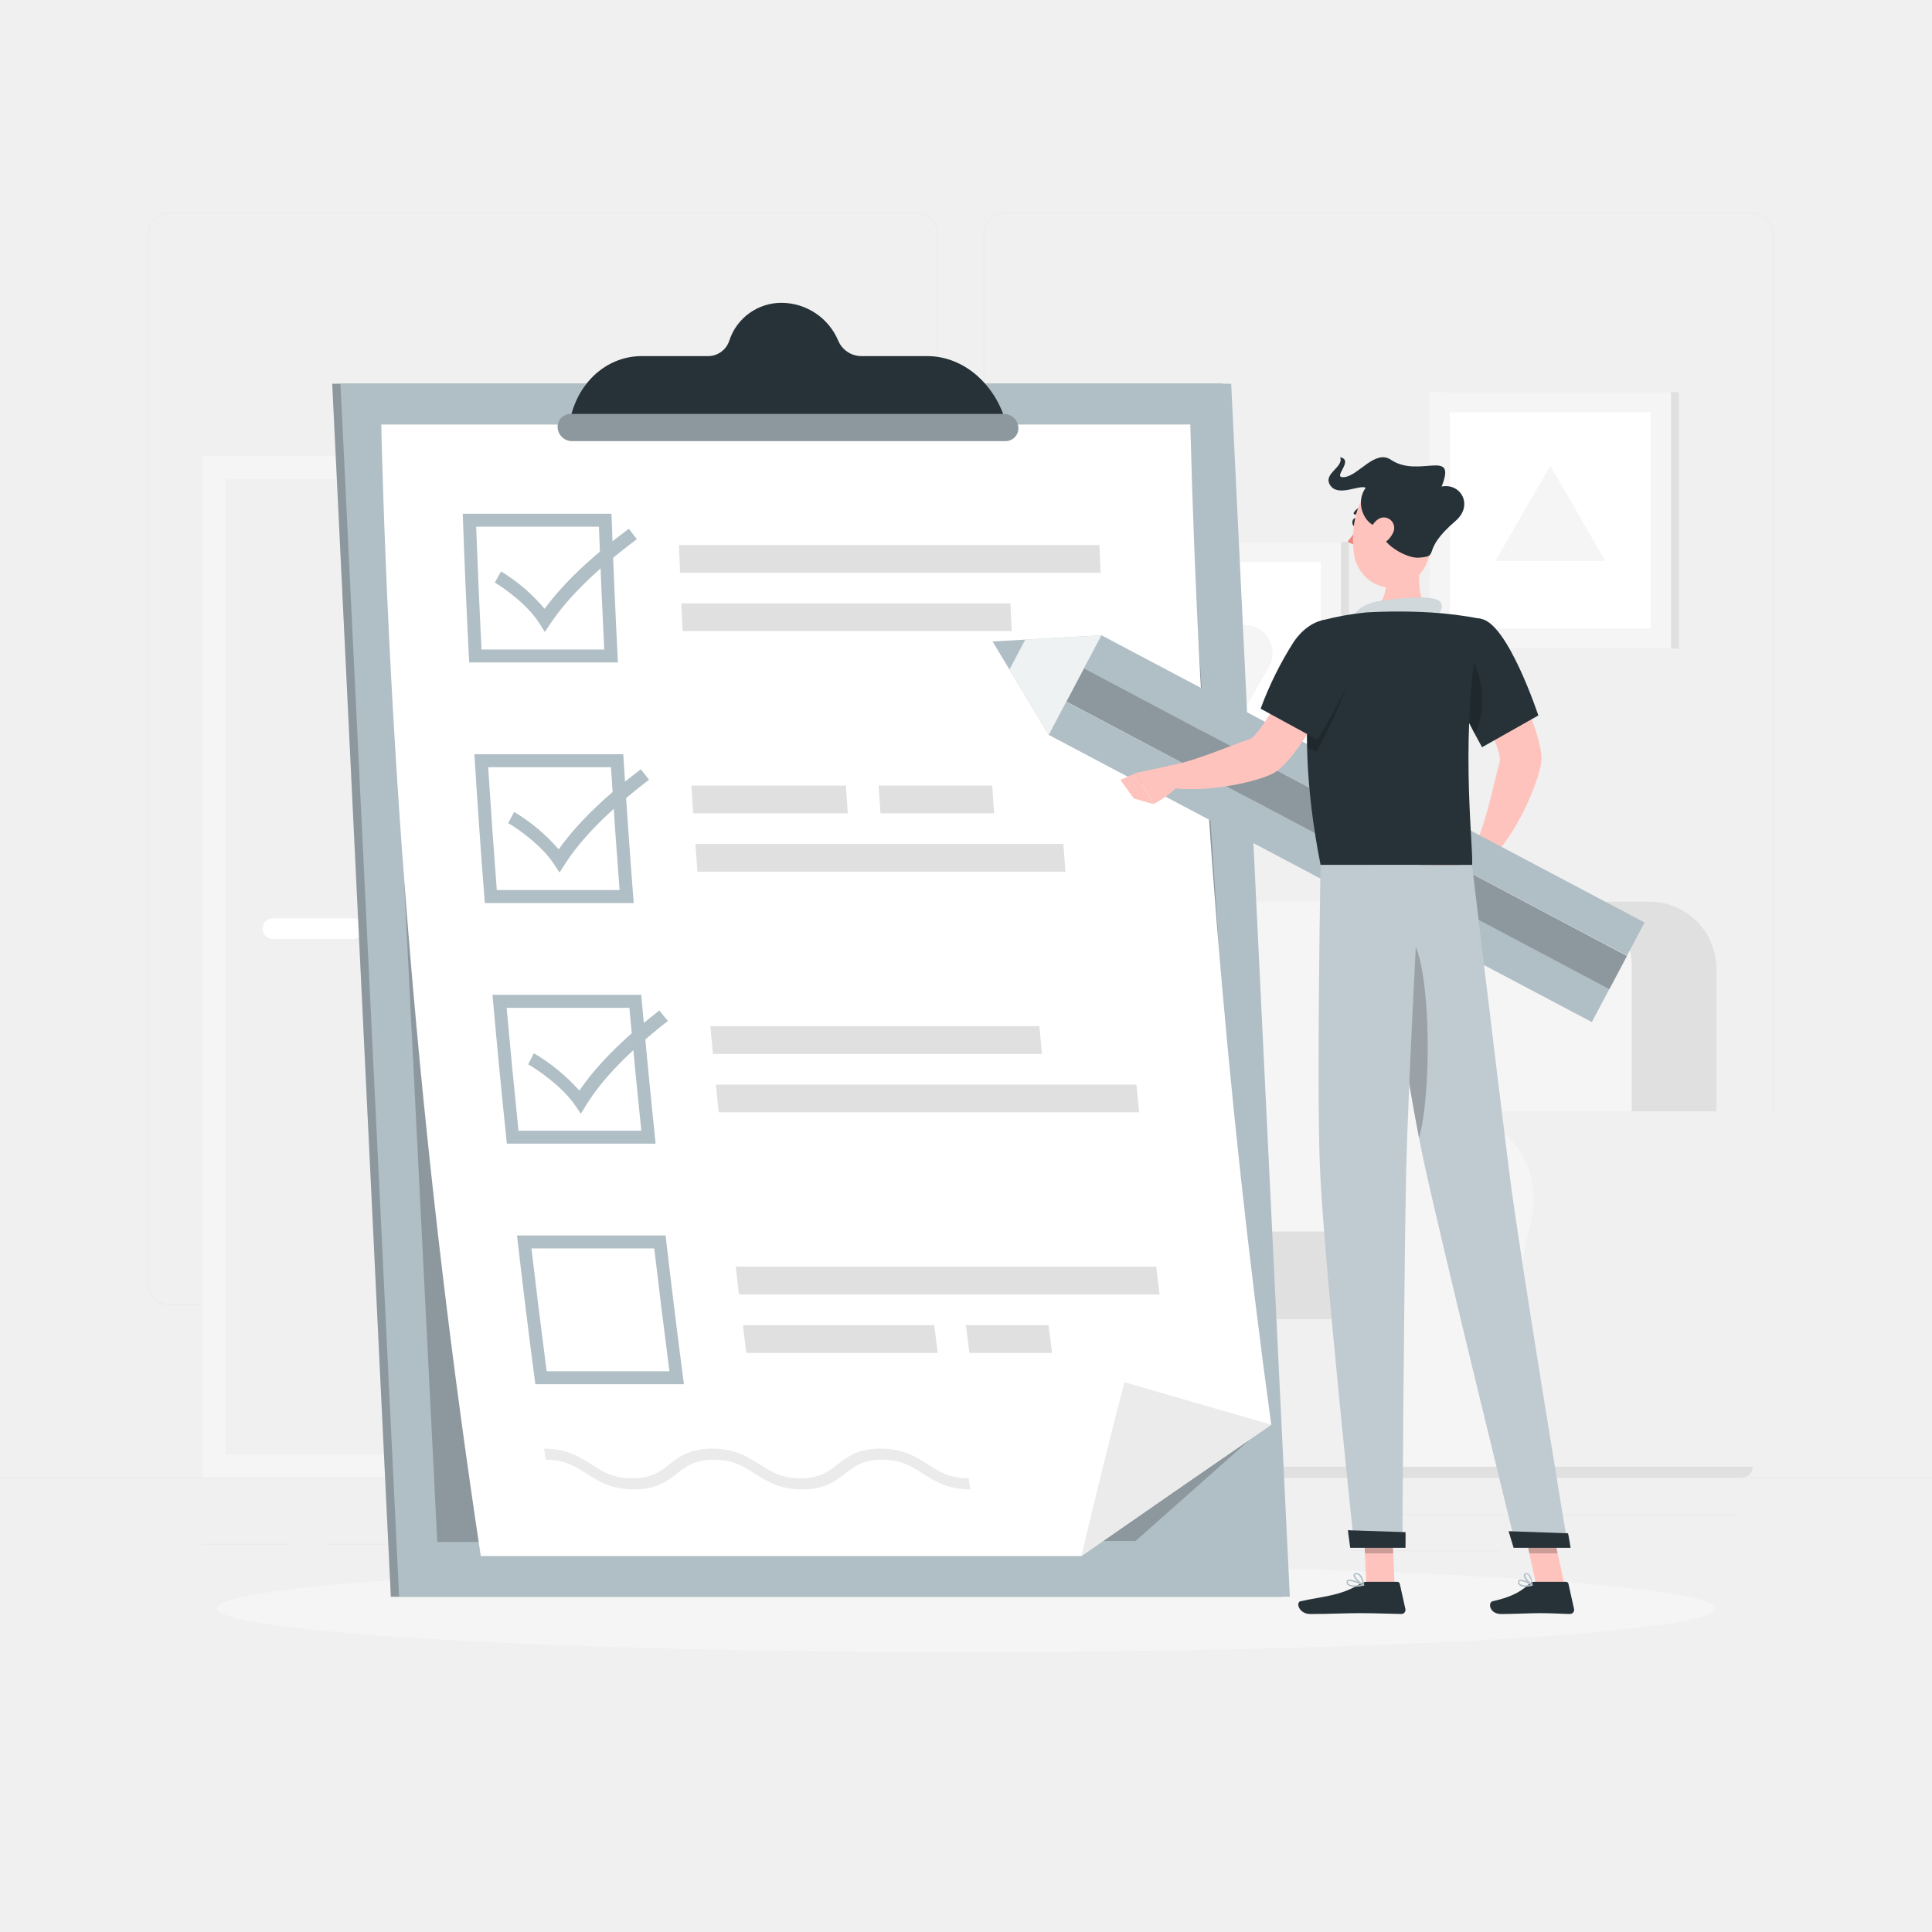
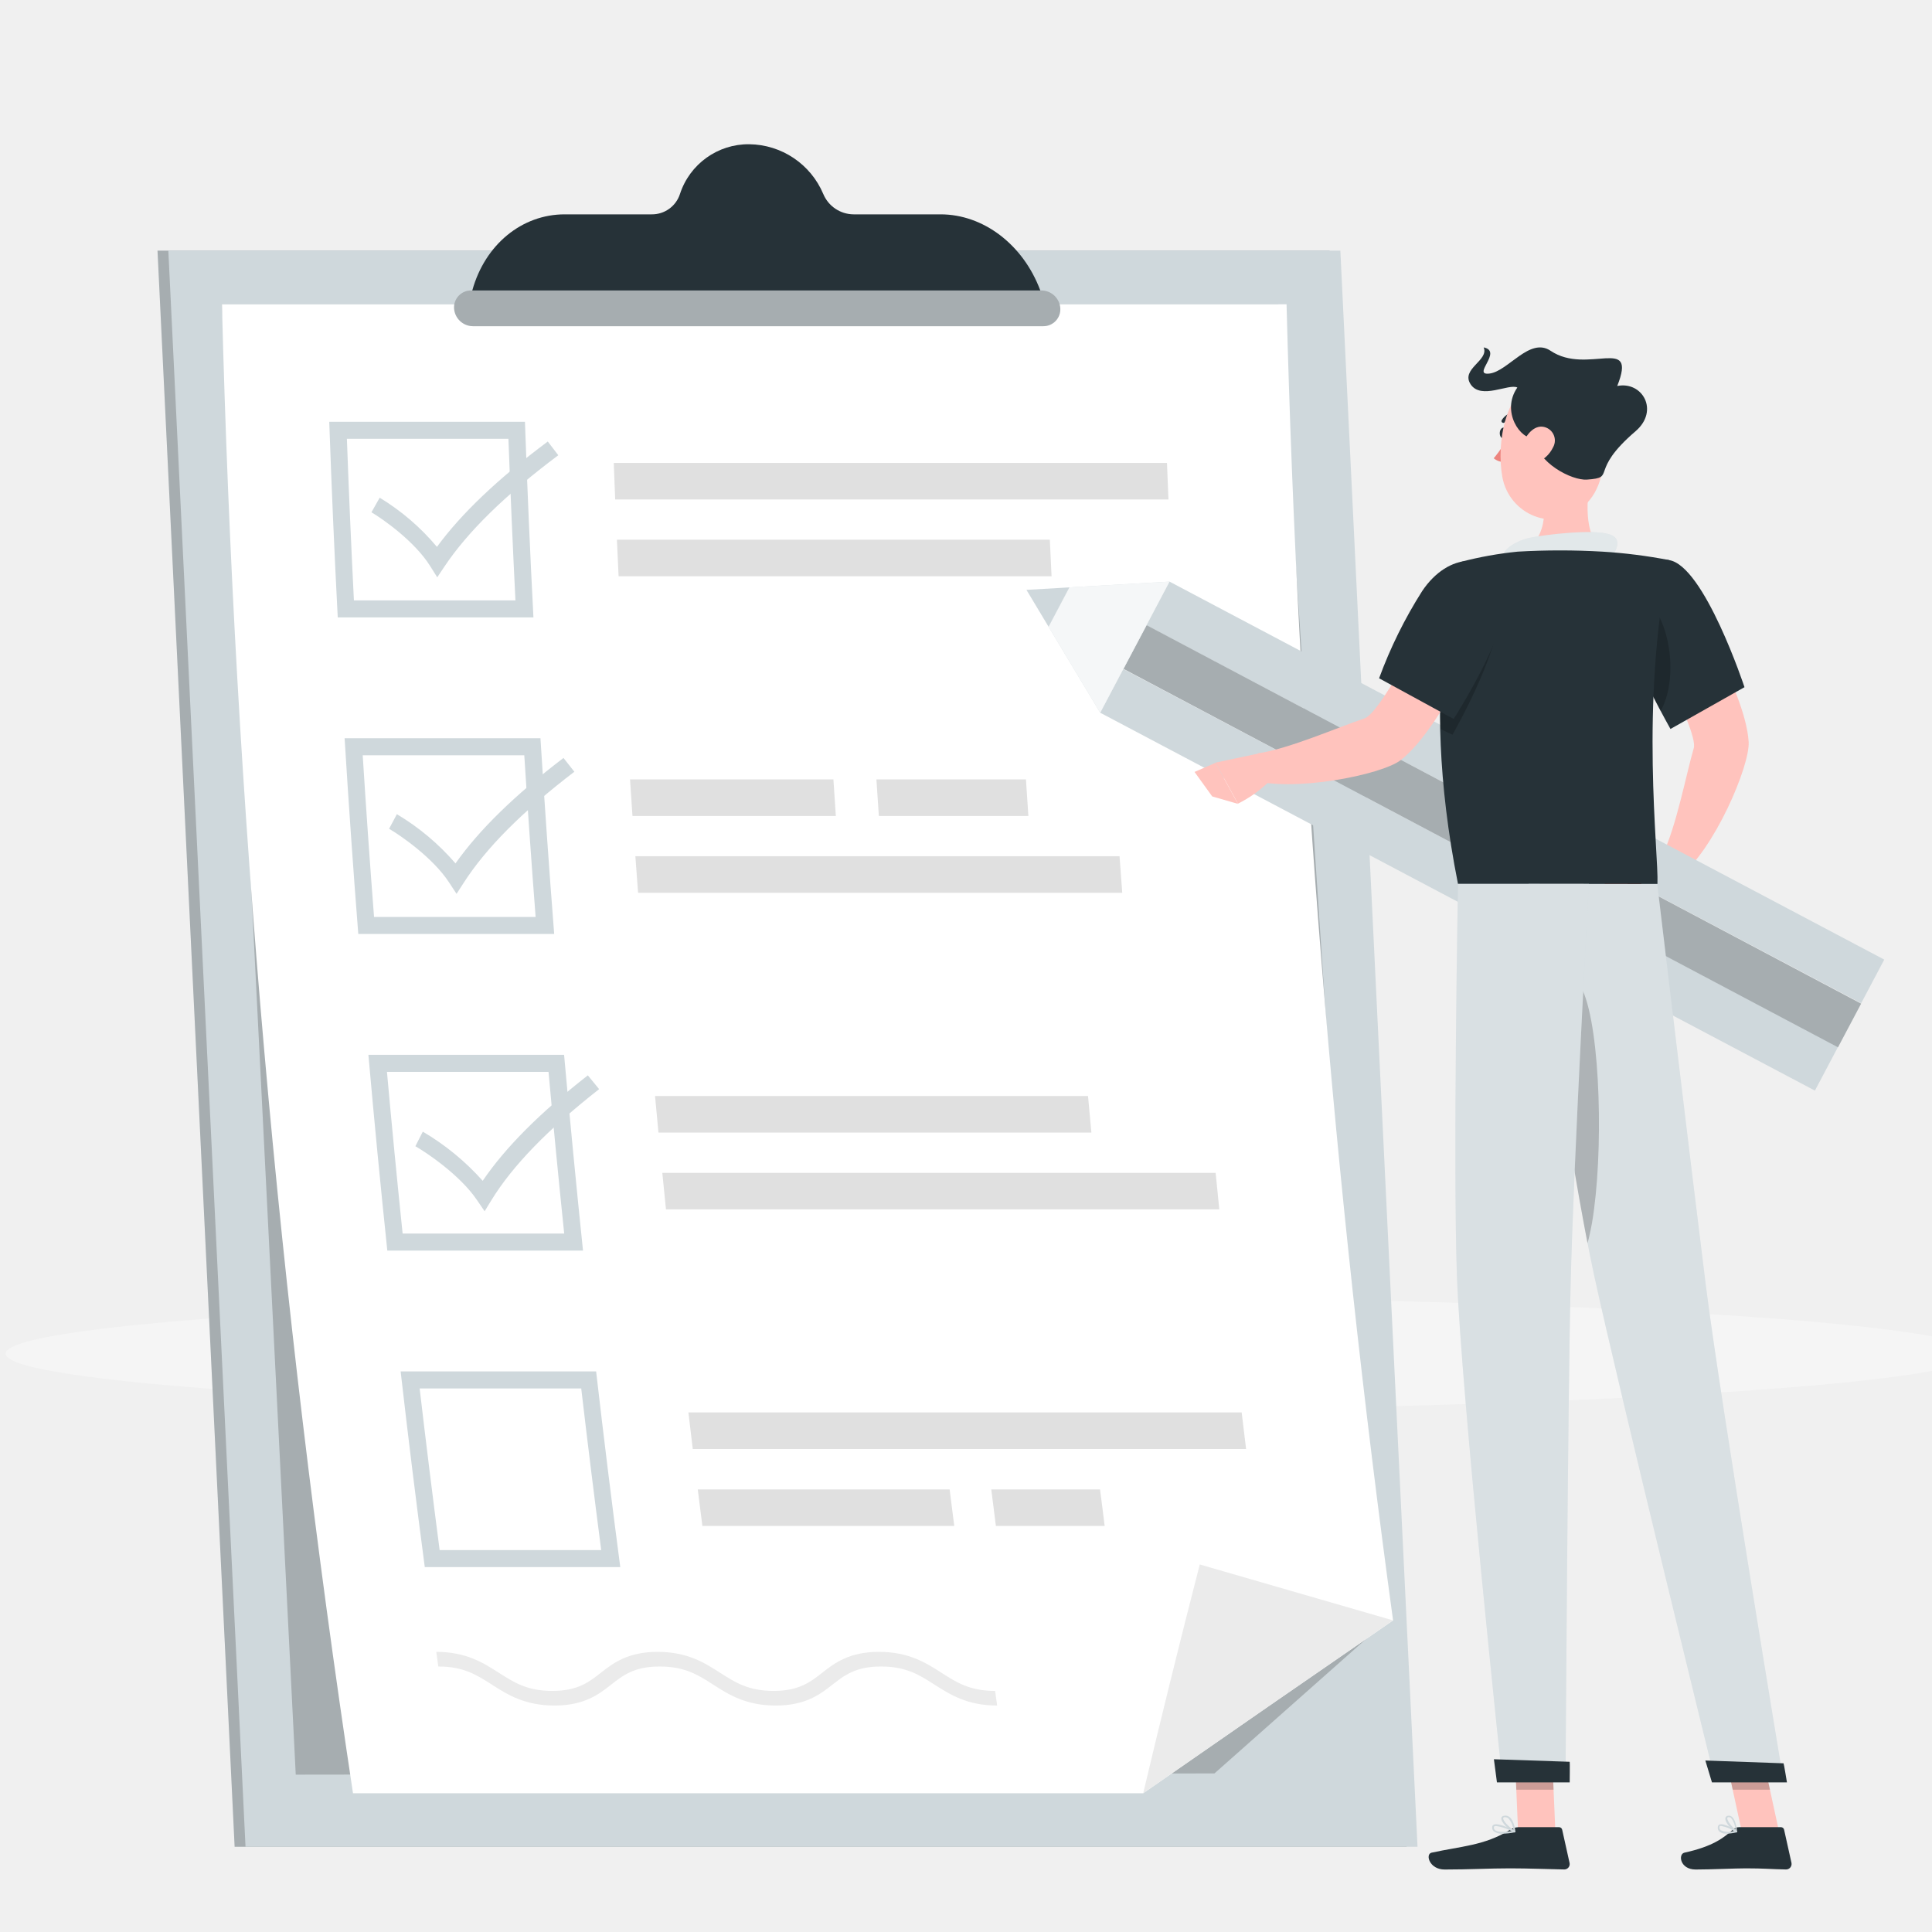
- <svg xmlns="http://www.w3.org/2000/svg" viewBox="0 0 500 500">
-   <g id="freepik--background-complete--inject-18">
-     <rect y="382.4" width="500" height="0.25" style="fill:#ebebeb" />
-     <rect x="359" y="391.92" width="90.9" height="0.25" style="fill:#ebebeb" />
-     <rect x="306.33" y="389.21" width="24.89" height="0.25" style="fill:#ebebeb" />
-     <rect x="349.52" y="401.21" width="38.59" height="0.25" style="fill:#ebebeb" />
-     <rect x="52.46" y="399.53" width="22.64" height="0.25" style="fill:#ebebeb" />
-     <rect x="84" y="399.53" width="26.89" height="0.25" style="fill:#ebebeb" />
-     <rect x="178.31" y="395.31" width="46.84" height="0.25" style="fill:#ebebeb" />
-     <path d="M237,337.8H43.91a5.71,5.71,0,0,1-5.7-5.71V60.66A5.71,5.71,0,0,1,43.91,55H237a5.71,5.71,0,0,1,5.71,5.71V332.09A5.71,5.71,0,0,1,237,337.8ZM43.91,55.2a5.46,5.46,0,0,0-5.45,5.46V332.09a5.46,5.46,0,0,0,5.45,5.46H237a5.47,5.47,0,0,0,5.46-5.46V60.66A5.47,5.47,0,0,0,237,55.2Z" style="fill:#ebebeb" />
-     <path d="M453.31,337.8H260.21a5.72,5.72,0,0,1-5.71-5.71V60.66A5.72,5.72,0,0,1,260.21,55h193.1A5.71,5.71,0,0,1,459,60.66V332.09A5.71,5.71,0,0,1,453.31,337.8ZM260.21,55.2a5.47,5.47,0,0,0-5.46,5.46V332.09a5.47,5.47,0,0,0,5.46,5.46h193.1a5.47,5.47,0,0,0,5.46-5.46V60.66a5.47,5.47,0,0,0-5.46-5.46Z" style="fill:#ebebeb" />
-     <rect x="52.46" y="117.99" width="119.56" height="264.41" transform="translate(224.47 500.38) rotate(180)" style="fill:#f0f0f0" />
-     <rect x="52.46" y="117.99" width="113.89" height="264.41" transform="translate(218.81 500.38) rotate(180)" style="fill:#f5f5f5" />
-     <rect x="-16.8" y="199.25" width="252.41" height="101.89" transform="translate(359.6 140.79) rotate(90)" style="fill:#f0f0f0" />
-     <path d="M91.38,243H70.61a2.68,2.68,0,0,1-2.67-2.67h0a2.68,2.68,0,0,1,2.67-2.67H91.38a2.68,2.68,0,0,1,2.67,2.67h0A2.68,2.68,0,0,1,91.38,243Z" style="fill:#fff" />
-     <rect x="-66.97" y="249.41" width="252.41" height="1.56" transform="translate(309.43 190.96) rotate(90)" style="fill:#f0f0f0" />
-     <rect x="228.02" y="300.19" width="17.8" height="77.2" transform="translate(473.85 677.57) rotate(180)" style="fill:#f0f0f0" />
-     <rect x="154.62" y="377.38" width="87.78" height="4.89" transform="translate(397.03 759.66) rotate(180)" style="fill:#f0f0f0" />
-     <rect x="151.21" y="300.19" width="76.82" height="77.2" style="fill:#f5f5f5" />
-     <rect x="158.2" y="309.69" width="62.82" height="25.32" style="fill:#f0f0f0" />
-     <rect x="158.2" y="342.56" width="62.82" height="25.32" style="fill:#f0f0f0" />
-     <path d="M182.56,311.82h14.11a1.74,1.74,0,0,0,1.73-1.73h0a1.74,1.74,0,0,0-1.73-1.74H182.56a1.74,1.74,0,0,0-1.73,1.74h0A1.74,1.74,0,0,0,182.56,311.82Z" style="fill:#f5f5f5" />
-     <path d="M182.56,344.7h14.11A1.74,1.74,0,0,0,198.4,343h0a1.74,1.74,0,0,0-1.73-1.73H182.56a1.74,1.74,0,0,0-1.73,1.73h0A1.74,1.74,0,0,0,182.56,344.7Z" style="fill:#f5f5f5" />
-     <path d="M195.47,298.67h0a1.33,1.33,0,0,1-1.32-1.32V257.24a1.32,1.32,0,0,1,1.32-1.32h0a1.33,1.33,0,0,1,1.32,1.32v40.11A1.33,1.33,0,0,1,195.47,298.67Z" style="fill:#f5f5f5" />
-     <rect x="183.12" y="297.11" width="24.7" height="3.11" style="fill:#f0f0f0" />
-     <path d="M202.31,274.67h0a.66.66,0,0,1-.66-.65V254a.67.67,0,0,1,.66-.66h0a.67.67,0,0,1,.66.66V274A.66.66,0,0,1,202.31,274.67Z" style="fill:#f0f0f0" />
-     <path d="M176.26,260.9S176.75,242,195.47,242s19.2,18.88,19.2,18.88Z" style="fill:#f0f0f0" />
-     <path d="M338.31,287.6h0c.53,0,1.07,0,1.61.05a23,23,0,0,1,21.29,21.39,23.34,23.34,0,0,1-.74,7.47,114.8,114.8,0,0,0-3.6,29.89v29.34A3.85,3.85,0,0,1,353,379.6H259.87v-92Z" style="fill:#f0f0f0" />
-     <path d="M236.92,310.55a22.94,22.94,0,1,1,45.1,6,115.22,115.22,0,0,0-3.59,29.89v29.34a3.85,3.85,0,0,1-3.86,3.85H245.16a3.85,3.85,0,0,1-3.85-3.85V344.68a104.51,104.51,0,0,0-3.56-28A23,23,0,0,1,236.92,310.55Z" style="fill:#f5f5f5" />
-     <rect x="291.48" y="323.75" width="83.61" height="55.86" transform="translate(666.58 703.35) rotate(180)" style="fill:#f0f0f0" />
-     <path d="M332.29,233.33H444.2a0,0,0,0,1,0,0V319a17.36,17.36,0,0,1-17.36,17.36H349.65A17.36,17.36,0,0,1,332.29,319V233.33A0,0,0,0,1,332.29,233.33Z" transform="translate(776.49 569.71) rotate(180)" style="fill:#e0e0e0" />
-     <path d="M310.43,233.33H422.34a0,0,0,0,1,0,0v86.51a16.53,16.53,0,0,1-16.53,16.53H327a16.53,16.53,0,0,1-16.53-16.53V233.33A0,0,0,0,1,310.43,233.33Z" transform="translate(732.76 569.71) rotate(180)" style="fill:#f5f5f5" />
-     <path d="M289,318.65h77.07a5,5,0,0,1,5,5v12.67a5,5,0,0,1-5,5H289a1.51,1.51,0,0,1-1.51-1.51V320.15A1.51,1.51,0,0,1,289,318.65Z" transform="translate(658.64 660.04) rotate(180)" style="fill:#e0e0e0" />
-     <path d="M452.45,287.6h0c.53,0,1.06,0,1.61.05a23,23,0,0,1,21.28,21.39,22.79,22.79,0,0,1-.74,7.47A114.8,114.8,0,0,0,471,346.41v29.34a3.85,3.85,0,0,1-3.86,3.85H374v-92Z" style="fill:#f0f0f0" />
-     <path d="M351.06,310.55a22.94,22.94,0,0,1,45.84-1.5,23.34,23.34,0,0,1-.74,7.47,114.8,114.8,0,0,0-3.6,29.89v29.34a3.85,3.85,0,0,1-3.85,3.85H359.29a3.85,3.85,0,0,1-3.85-3.85V344.68a104.9,104.9,0,0,0-3.55-28A23,23,0,0,1,351.06,310.55Z" style="fill:#f5f5f5" />
-     <path d="M261.5,382.4H450.81a2.79,2.79,0,0,0,2.79-2.8H258.71A2.79,2.79,0,0,0,261.5,382.4Z" style="fill:#e0e0e0" />
-     <rect x="373.63" y="101.46" width="60.89" height="66.41" transform="translate(808.14 269.33) rotate(180)" style="fill:#e0e0e0" />
-     <rect x="369.98" y="101.46" width="62.47" height="66.41" transform="translate(802.44 269.33) rotate(180)" style="fill:#f5f5f5" />
-     <rect x="373.25" y="108.66" width="55.95" height="52.01" transform="translate(535.88 -266.56) rotate(90)" style="fill:#fff" />
-     <polygon points="401.22 120.52 415.44 145.16 387 145.16 401.22 120.52" style="fill:#f5f5f5" />
-     <rect x="288.21" y="140.22" width="60.89" height="66.41" transform="translate(637.3 346.86) rotate(180)" style="fill:#e0e0e0" />
-     <rect x="284.56" y="140.22" width="62.47" height="66.41" transform="translate(631.6 346.86) rotate(180)" style="fill:#f5f5f5" />
-     <rect x="287.83" y="147.43" width="55.95" height="52.01" transform="translate(489.23 -142.37) rotate(90)" style="fill:#fff" />
-     <path d="M309.44,183.41l-6.17-10.69a7.34,7.34,0,0,1,6.36-11H322a7.35,7.35,0,0,1,6.37,11l-6.17,10.69A7.35,7.35,0,0,1,309.44,183.41Z" style="fill:#f5f5f5" />
+ <svg xmlns="http://www.w3.org/2000/svg" viewBox="55 50 380 380">
+   <g id="freepik--Shadow--inject-76">
+     <ellipse id="freepik--path--inject-76" cx="250" cy="316.24" rx="193.89" ry="11.32" style="fill:#f5f5f5" />
  </g>
-   <g id="freepik--Shadow--inject-18">
-     <ellipse id="freepik--path--inject-18" cx="250" cy="416.24" rx="193.89" ry="11.32" style="fill:#f5f5f5" />
-   </g>
-   <g id="freepik--Checklist--inject-18">
-     <polygon points="316.5 99.3 85.98 99.3 101.15 413.24 331.67 413.24 316.5 99.3" style="fill:#B0BEC5" />
+   <g id="freepik--Checklist--inject-76">
+     <polygon points="316.5 99.3 85.98 99.3 101.15 413.24 331.67 413.24 316.5 99.3" style="fill:#CFD8DC" />
    <polygon points="316.5 99.3 85.98 99.3 101.15 413.24 331.67 413.24 316.5 99.3" style="opacity:0.2" />
-     <polygon points="318.63 99.3 88.11 99.3 103.29 413.24 333.81 413.24 318.63 99.3" style="fill:#B0BEC5" />
+     <polygon points="318.63 99.3 88.11 99.3 103.29 413.24 333.81 413.24 318.63 99.3" style="fill:#CFD8DC" />
    <polygon points="306.46 109.86 98.65 109.86 113.17 399.05 293.87 398.81 323.9 372.19 306.46 109.86" style="opacity:0.2" />
    <path d="M308.05,109.85A2354.69,2354.69,0,0,0,329,368.71q-24.7,17-49.15,34H124.43A2360.67,2360.67,0,0,1,98.65,109.85Z" style="fill:#fff" />
    <path d="M329,368.71q-24.7,17-49.15,34,5.34-22.5,11.13-45Z" style="fill:#ebebeb" />
-     <path d="M155,136.31q.59,15.88,1.38,31.78H124.61q-.8-15.9-1.38-31.78H155m3.24-3.35H119.76q.67,19.23,1.67,38.48h38.49q-1-19.24-1.67-38.48Z" style="fill:#B0BEC5" />
+     <path d="M155,136.31q.59,15.88,1.38,31.78H124.61q-.8-15.9-1.38-31.78H155m3.24-3.35H119.76q.67,19.23,1.67,38.48h38.49q-1-19.24-1.67-38.48Z" style="fill:#CFD8DC" />
    <path d="M284.82,148.24H176c-.1-2.39-.19-4.79-.28-7.18H284.53C284.62,143.45,284.72,145.85,284.82,148.24Z" style="fill:#e0e0e0" />
    <path d="M261.83,163.34H176.67c-.11-2.4-.23-4.79-.33-7.18h85.15Q261.66,159.75,261.83,163.34Z" style="fill:#e0e0e0" />
-     <path d="M158.12,198.55q1,15.9,2.23,31.8H128.57q-1.23-15.9-2.23-31.8h31.78m3.14-3.35H122.78q1.18,19.25,2.69,38.5H164q-1.5-19.24-2.7-38.5Z" style="fill:#B0BEC5" />
+     <path d="M158.12,198.55q1,15.9,2.23,31.8H128.57q-1.23-15.9-2.23-31.8h31.78m3.14-3.35H122.78q1.18,19.25,2.69,38.5H164q-1.5-19.24-2.7-38.5Z" style="fill:#CFD8DC" />
    <path d="M219.4,210.49h-40c-.16-2.4-.33-4.79-.48-7.19h40C219.07,205.7,219.23,208.09,219.4,210.49Z" style="fill:#e0e0e0" />
    <path d="M257.27,210.49H227.86c-.16-2.4-.33-4.79-.48-7.19h29.41C256.94,205.7,257.1,208.09,257.27,210.49Z" style="fill:#e0e0e0" />
    <path d="M275.73,225.6H180.5c-.18-2.4-.35-4.79-.53-7.19H275.2C275.38,220.81,275.55,223.2,275.73,225.6Z" style="fill:#e0e0e0" />
-     <path d="M162.89,260.82q1.43,15.9,3.08,31.8H134.19q-1.65-15.9-3.08-31.8h31.78m3.06-3.35H127.46q1.7,19.26,3.72,38.51h38.49q-2-19.26-3.72-38.51Z" style="fill:#B0BEC5" />
+     <path d="M162.89,260.82q1.43,15.9,3.08,31.8H134.19q-1.65-15.9-3.08-31.8h31.78m3.06-3.35H127.46q1.7,19.26,3.72,38.51h38.49q-2-19.26-3.72-38.51Z" style="fill:#CFD8DC" />
    <path d="M294.1,280.69H185.27l.72,7.18H294.82Z" style="fill:#e0e0e0" />
    <path d="M269,265.58H183.84c.22,2.39.44,4.79.67,7.18h85.15C269.44,270.37,269.21,268,269,265.58Z" style="fill:#e0e0e0" />
-     <path d="M169.32,323.09q1.86,15.9,3.93,31.79H141.47q-2.07-15.88-3.93-31.79h31.78m3-3.35H133.8Q136,339,138.55,358.23H177q-2.53-19.23-4.75-38.49Z" style="fill:#B0BEC5" />
+     <path d="M169.32,323.09q1.86,15.9,3.93,31.79H141.47q-2.07-15.88-3.93-31.79h31.78m3-3.35H133.8Q136,339,138.55,358.23H177q-2.53-19.23-4.75-38.49Z" style="fill:#CFD8DC" />
    <path d="M300.09,335H191.26c-.29-2.4-.58-4.79-.86-7.19H299.22C299.51,330.24,299.79,332.63,300.09,335Z" style="fill:#e0e0e0" />
    <path d="M242.69,350.13H193.15c-.31-2.39-.61-4.79-.91-7.18h49.54C242.08,345.34,242.38,347.74,242.69,350.13Z" style="fill:#e0e0e0" />
    <path d="M272.27,350.13H250.88c-.31-2.39-.61-4.79-.91-7.18h21.39C271.66,345.34,272,347.74,272.27,350.13Z" style="fill:#e0e0e0" />
-     <path d="M141,163.55l-1.41-2.24c-3.08-4.9-9.36-9.27-11.53-10.55l1.62-2.87a45.5,45.5,0,0,1,11.26,9.67c4.84-6.59,12-13.4,21.8-20.72l2.07,2.7c-10.46,7.83-17.78,15-22.4,21.9Z" style="fill:#B0BEC5" />
-     <path d="M144.8,225.81l-1.47-2.24c-3.2-4.9-9.6-9.28-11.8-10.56l1.53-2.87a47,47,0,0,1,11.53,9.68c4.66-6.6,11.63-13.41,21.24-20.74.71.9,1.43,1.8,2.14,2.71-10.25,7.84-17.38,15-21.81,21.91C145.7,224.4,145.25,225.11,144.8,225.81Z" style="fill:#B0BEC5" />
-     <path d="M150.32,288.24,148.79,286c-3.34-4.9-9.86-9.28-12.09-10.55.48-1,1-1.92,1.46-2.87a49.09,49.09,0,0,1,11.78,9.67c4.49-6.6,11.28-13.4,20.68-20.74l2.22,2.71c-10,7.84-17,15-21.23,21.91Z" style="fill:#B0BEC5" />
+     <path d="M141,163.55l-1.41-2.24c-3.08-4.9-9.36-9.27-11.53-10.55l1.62-2.87a45.5,45.5,0,0,1,11.26,9.67c4.84-6.59,12-13.4,21.8-20.72l2.07,2.7c-10.46,7.83-17.78,15-22.4,21.9Z" style="fill:#CFD8DC" />
+     <path d="M144.8,225.81l-1.47-2.24c-3.2-4.9-9.6-9.28-11.8-10.56l1.53-2.87a47,47,0,0,1,11.53,9.68c4.66-6.6,11.63-13.41,21.24-20.74.71.9,1.43,1.8,2.14,2.71-10.25,7.84-17.38,15-21.81,21.91C145.7,224.4,145.25,225.11,144.8,225.81Z" style="fill:#CFD8DC" />
+     <path d="M150.32,288.24,148.79,286c-3.34-4.9-9.86-9.28-12.09-10.55.48-1,1-1.92,1.46-2.87a49.09,49.09,0,0,1,11.78,9.67c4.49-6.6,11.28-13.4,20.68-20.74l2.22,2.71c-10,7.84-17,15-21.23,21.91Z" style="fill:#CFD8DC" />
    <path d="M251.13,385.46c-5.9,0-9.3-2.18-12.3-4.1s-5.58-3.58-10.56-3.58-7.2,1.74-9.55,3.58-5.23,4.1-11.13,4.1-9.3-2.18-12.29-4.1-5.57-3.58-10.56-3.58-7.2,1.74-9.55,3.58-5.23,4.1-11.12,4.1-9.3-2.18-12.3-4.1-5.57-3.58-10.56-3.58c-.13-1-.27-1.92-.4-2.88,5.9,0,9.29,2.18,12.29,4.1s5.57,3.58,10.55,3.58,7.2-1.74,9.55-3.58,5.24-4.1,11.14-4.1,9.28,2.18,12.28,4.1,5.58,3.58,10.56,3.58,7.2-1.74,9.55-3.58,5.24-4.1,11.14-4.1,9.29,2.18,12.29,4.1,5.57,3.58,10.56,3.58C250.85,383.54,251,384.5,251.13,385.46Z" style="fill:#ebebeb" />
    <path d="M259.59,107.07c-3.38-9-11.19-14.91-19.59-14.91H222.88a6.51,6.51,0,0,1-5.95-4,16,16,0,0,0-14.57-9.79,14.17,14.17,0,0,0-13.62,9.79,5.78,5.78,0,0,1-5.57,4H166.06c-8.41,0-15.65,5.94-18.15,14.91l-1,3.57h114Z" style="fill:#263238" />
-     <path d="M260.2,114.16H148a3.74,3.74,0,0,1-3.69-3.52h0a3.33,3.33,0,0,1,3.35-3.51H259.86a3.74,3.74,0,0,1,3.69,3.51h0A3.33,3.33,0,0,1,260.2,114.16Z" style="fill:#B0BEC5" />
+     <path d="M260.2,114.16H148a3.74,3.74,0,0,1-3.69-3.52h0a3.33,3.33,0,0,1,3.35-3.51H259.86a3.74,3.74,0,0,1,3.69,3.51h0A3.33,3.33,0,0,1,260.2,114.16Z" style="fill:#CFD8DC" />
    <path d="M260.2,114.16H148a3.74,3.74,0,0,1-3.69-3.52h0a3.33,3.33,0,0,1,3.35-3.51H259.86a3.74,3.74,0,0,1,3.69,3.51h0A3.33,3.33,0,0,1,260.2,114.16Z" style="opacity:0.2" />
  </g>
-   <g id="freepik--Character--inject-18">
+   <g id="freepik--Character--inject-76">
    <polygon points="360.92 410.23 353.59 410.23 352.86 393.26 360.19 393.26 360.92 410.23" style="fill:#ffc3bd" />
    <polygon points="404.91 410.23 397.58 410.23 393.9 393.26 401.22 393.26 404.91 410.23" style="fill:#ffc3bd" />
    <path d="M397.06,409.38h8.23a.63.63,0,0,1,.62.5l1.45,6.52a1.08,1.08,0,0,1-1.07,1.3c-2.87-.05-4.27-.22-7.89-.22-2.23,0-6.82.23-9.89.23s-3.48-3-2.22-3.31c5.65-1.24,7.77-2.94,9.58-4.57A1.8,1.8,0,0,1,397.06,409.38Z" style="fill:#263238" />
    <path d="M353.64,409.38h8a.63.63,0,0,1,.62.5l1.45,6.52a1.06,1.06,0,0,1-1,1.3c-2.89-.05-7.06-.22-10.69-.22-4.24,0-7.9.23-12.88.23-3,0-3.84-3-2.58-3.31,5.73-1.26,10.41-1.39,15.36-4.45A3.44,3.44,0,0,1,353.64,409.38Z" style="fill:#263238" />
    <path d="M368,142.92c-1,5.36-1.58,12,2.17,15.58,0,0-2.15,5.44-12.11,5.44-9.1,0-4.54-5.44-4.54-5.44,6-1.43,5.66-8.82,4.62-13Z" style="fill:#ffc3bd" />
-     <path d="M350.66,159.25c.2-1.33,2.54-2.88,5.2-3.46s12.88-1.87,16-.58-.54,5.11-.54,5.11Z" style="fill:#B0BEC5" />
+     <path d="M350.66,159.25c.2-1.33,2.54-2.88,5.2-3.46s12.88-1.87,16-.58-.54,5.11-.54,5.11Z" style="fill:#CFD8DC" />
    <path d="M350.66,159.25c.2-1.33,2.54-2.88,5.2-3.46s12.88-1.87,16-.58-.54,5.11-.54,5.11Z" style="fill:#fff;opacity:0.4" />
    <polygon points="352.86 393.27 353.24 402.01 360.57 402.01 360.19 393.27 352.86 393.27" style="opacity:0.2" />
    <polygon points="401.23 393.27 393.9 393.27 395.8 402.01 403.13 402.01 401.23 393.27" style="opacity:0.2" />
    <path d="M385.35,165.1,376.52,171s12.68,22.55,11.62,26.16c-1.45,4.92-3.47,15.67-6.22,21.13.36,1.18,2.19,3.87,3.21,4.33,7-5.32,14.07-22,13.81-26.67C398.33,185.36,385.35,165.1,385.35,165.1Z" style="fill:#ffc3bd" />
    <path d="M381.92,218.31l-7-.54,3.67,7.71s6.11.27,7.13-4.4Z" style="fill:#b55b52" />
-     <polygon points="416.52 255.91 415.93 257.02 411.97 264.51 271.39 190.18 275.93 181.58 416.52 255.91" style="fill:#B0BEC5" />
-     <polygon points="425.61 238.74 422.71 244.22 421.07 247.32 280.48 172.99 285.02 164.39 425.61 238.74" style="fill:#B0BEC5" />
-     <rect x="343.64" y="134.94" width="9.72" height="159.03" transform="translate(-4.12 422.06) rotate(-62.09)" style="fill:#B0BEC5" />
+     <polygon points="416.52 255.91 415.93 257.02 411.97 264.51 271.39 190.18 275.93 181.58 416.52 255.91" style="fill:#CFD8DC" />
+     <polygon points="425.61 238.74 422.71 244.22 421.07 247.32 280.48 172.99 285.02 164.39 425.61 238.74" style="fill:#CFD8DC" />
+     <rect x="343.64" y="134.94" width="9.72" height="159.03" transform="translate(-4.12 422.06) rotate(-62.09)" style="fill:#CFD8DC" />
    <rect x="343.64" y="134.94" width="9.72" height="159.03" transform="translate(-4.12 422.06) rotate(-62.09)" style="opacity:0.2" />
-     <polygon points="265.33 165.53 261.24 173.27 271.39 190.18 285.02 164.4 265.33 165.53" style="fill:#B0BEC5" />
+     <polygon points="265.33 165.53 261.24 173.27 271.39 190.18 285.02 164.4 265.33 165.53" style="fill:#CFD8DC" />
    <polygon points="265.33 165.53 261.24 173.27 271.39 190.18 285.02 164.4 265.33 165.53" style="fill:#fff;opacity:0.8" />
-     <polygon points="256.89 166.02 261.24 173.27 265.33 165.53 256.89 166.02" style="fill:#B0BEC5" />
+     <polygon points="256.89 166.02 261.24 173.27 265.33 165.53 256.89 166.02" style="fill:#CFD8DC" />
    <polygon points="369.29 221.28 372.95 228.1 378.62 225.48 374.95 217.77 369.29 221.28" style="fill:#b55b52" />
    <path d="M383.25,160.16c6.93,1,14.87,25,14.87,25l-14.56,8.22S377.15,182,374,173.5C370.68,164.61,375.82,159.08,383.25,160.16Z" style="fill:#263238" />
    <path d="M379.22,168.39c-3.15-2.88-1.22,9.45.28,17.34.77,1.54,1.5,2.94,2.12,4.11C385.13,183.64,383.56,172.36,379.22,168.39Z" style="opacity:0.2" />
    <path d="M342.21,160.54s-8.65,22.12-.44,63.32H381c.27-6-3.51-35.36,2.29-63.7a102,102,0,0,0-13.12-1.66,144.4,144.4,0,0,0-16.65,0A73,73,0,0,0,342.21,160.54Z" style="fill:#263238" />
    <path d="M348.24,170.82l-9.88-3.91s-11.38,23.23-15,24.4c-4.87,1.6-14.87,6-20.93,6.86-.76,1-1.94,4-1.75,5.1,8.35,2.73,26.12-.89,29.8-3.75C338.92,193,348.24,170.82,348.24,170.82Z" style="fill:#ffc3bd" />
    <path d="M349.35,168.18c-1.63-3.76-4.75-5.33-8-4.78-1.26,4.61-3.39,14.74-3,30l2.33,1.12S352.14,174.61,349.35,168.18Z" style="opacity:0.2" />
    <path d="M350.91,165.55c2.46,6.56-10,25.86-10,25.86l-14.66-8a89.48,89.48,0,0,1,8.47-17.15C339.87,158.57,348.2,158.36,350.91,165.55Z" style="fill:#263238" />
    <path d="M302.79,198.15,294.07,200l4.42,8.07a24.13,24.13,0,0,0,6.55-4.78Z" style="fill:#ffc3bd" />
    <polygon points="289.95 201.83 293.43 206.65 298.49 208.11 294.07 200.04 289.95 201.83" style="fill:#ffc3bd" />
    <path d="M351.38,135.21c0,.59-.37,1-.76,1s-.67-.52-.63-1.11.37-1,.76-1S351.42,134.62,351.38,135.21Z" style="fill:#263238" />
    <path d="M351.9,135.26a21.08,21.08,0,0,1-3.11,4.88,3.39,3.39,0,0,0,2.79.69Z" style="fill:#ed847e" />
    <path d="M350.63,133.17a.47.47,0,0,1-.15-.06.34.34,0,0,1-.1-.48,3.48,3.48,0,0,1,2.71-1.64.37.37,0,0,1,.35.35.35.35,0,0,1-.35.35h0A2.74,2.74,0,0,0,351,133,.35.35,0,0,1,350.63,133.17Z" style="fill:#263238" />
    <path d="M371.26,134.7c-.86,7.22-1,11.48-4.87,15-5.83,5.28-14.58,1.45-15.9-5.89-1.18-6.6.43-17.29,7.69-19.77A9.92,9.92,0,0,1,371.26,134.7Z" style="fill:#ffc3bd" />
    <path d="M356.71,136.11c-2.53.5-6.57-5.12-3.27-9.89-1.67-.83-7.12,2.45-9.17-.61s3.64-4.69,2.55-7.28c3.86.79-2.5,5.61,1.17,5.14s7.9-7.25,12-4.47c7.25,4.87,17.13-3.25,13.1,6.92,4.94-1,8.32,4.84,3.61,8.89-9.39,8.05-3.61,9.11-9.56,9.52C364.16,144.55,357.23,141,356.71,136.11Z" style="fill:#263238" />
    <path d="M360.46,138a6,6,0,0,1-3.49,3.09c-2,.69-3.15-1.1-2.68-3.07.42-1.78,2-4.28,4.07-4.1A2.73,2.73,0,0,1,360.46,138Z" style="fill:#ffc3bd" />
-     <path d="M355.67,223.86s8.32,56,12.88,77c5,23,23.83,99.49,23.83,99.49H405.8s-12.41-74.66-15.27-97.41c-3.09-24.68-9.57-79.05-9.57-79.05Z" style="fill:#B0BEC5" />
+     <path d="M355.67,223.86s8.32,56,12.88,77c5,23,23.83,99.49,23.83,99.49H405.8s-12.41-74.66-15.27-97.41c-3.09-24.68-9.57-79.05-9.57-79.05Z" style="fill:#CFD8DC" />
    <path d="M355.67,223.86s8.32,56,12.88,77c5,23,23.83,99.49,23.83,99.49H405.8s-12.41-74.66-15.27-97.41c-3.09-24.68-9.57-79.05-9.57-79.05Z" style="fill:#fff;opacity:0.2" />
    <path d="M365.55,243.44c-.62-.88-1.18-1.18-1.7-1l-.11,0a1.46,1.46,0,0,0-.33.2,2,2,0,0,0-.29.29l-.16.2-.21.33a6.43,6.43,0,0,0-.45.91c-.08.19-.16.39-.23.59s-.18.51-.26.79-.23.76-.34,1.17c0,.11-.05.21-.08.32s-.11.46-.16.69-.09.4-.13.6c-.09.39-.17.8-.25,1.22s-.17.91-.25,1.38c0,.16-.05.32-.08.49-.1.6-.19,1.21-.28,1.84h0c2.22,13.94,4.86,29.92,7,41.07.1-.36.21-.74.3-1.15a52,52,0,0,0,1-5.64C370.43,273.37,369.56,249.17,365.55,243.44Z" style="opacity:0.2" />
-     <path d="M341.77,223.86s-1,54.78-.21,77.13c.83,23.24,8.95,99.33,8.95,99.33h12.41s.45-74.74,1-97.56c.6-24.88,3.6-78.9,3.6-78.9Z" style="fill:#B0BEC5" />
+     <path d="M341.77,223.86s-1,54.78-.21,77.13c.83,23.24,8.95,99.33,8.95,99.33h12.41s.45-74.74,1-97.56c.6-24.88,3.6-78.9,3.6-78.9Z" style="fill:#CFD8DC" />
    <path d="M341.77,223.86s-1,54.78-.21,77.13c.83,23.24,8.95,99.33,8.95,99.33h12.41s.45-74.74,1-97.56c.6-24.88,3.6-78.9,3.6-78.9Z" style="fill:#fff;opacity:0.2" />
    <path d="M363.74,396.52c.05,0,0,4.05,0,4.05H349.43l-.6-4.55Z" style="fill:#263238" />
    <path d="M405.8,396.82c.06,0,.67,3.75.67,3.75H391.72l-1.3-4.3Z" style="fill:#263238" />
-     <path d="M394.64,410.66a2.2,2.2,0,0,1-1.41-.37,1,1,0,0,1-.36-.92.57.57,0,0,1,.29-.49c.81-.41,3.18,1,3.45,1.2a.18.18,0,0,1,.07.18.17.17,0,0,1-.13.14A8.82,8.82,0,0,1,394.64,410.66Zm-1.09-1.51a.53.53,0,0,0-.23,0,.22.22,0,0,0-.11.2.71.71,0,0,0,.24.63,3.5,3.5,0,0,0,2.6.14A7,7,0,0,0,393.55,409.15Z" style="fill:#B0BEC5" />
-     <path d="M396.51,410.41a.13.13,0,0,1-.08,0c-.76-.41-2.22-2-2.07-2.83a.56.56,0,0,1,.55-.45.91.91,0,0,1,.74.22c.85.69,1,2.81,1,2.9a.21.21,0,0,1-.08.16A.17.17,0,0,1,396.51,410.41Zm-1.48-3H395c-.23,0-.25.13-.26.18-.09.48.84,1.69,1.6,2.26a4.14,4.14,0,0,0-.87-2.29A.57.57,0,0,0,395,407.43Z" style="fill:#B0BEC5" />
-     <path d="M350.59,410.66a2.75,2.75,0,0,1-1.78-.45,1,1,0,0,1-.32-.84.52.52,0,0,1,.28-.46c.89-.5,3.84,1,4.17,1.17a.16.16,0,0,1,.09.18.16.16,0,0,1-.14.14A11.86,11.86,0,0,1,350.59,410.66Zm-1.33-1.51a.73.73,0,0,0-.32.06.22.22,0,0,0-.11.19.61.61,0,0,0,.21.55c.45.4,1.66.47,3.28.2A9.64,9.64,0,0,0,349.26,409.15Z" style="fill:#B0BEC5" />
-     <path d="M352.86,410.41l-.07,0c-.89-.4-2.64-2-2.5-2.81,0-.19.17-.44.64-.48a1.25,1.25,0,0,1,1,.29c.93.77,1.12,2.74,1.13,2.83a.15.15,0,0,1-.07.15A.18.18,0,0,1,352.86,410.41Zm-1.79-3H351c-.31,0-.33.15-.34.2-.08.49,1.11,1.74,2,2.28a4,4,0,0,0-1-2.26A1,1,0,0,0,351.07,407.43Z" style="fill:#B0BEC5" />
+     <path d="M394.64,410.66a2.2,2.2,0,0,1-1.41-.37,1,1,0,0,1-.36-.92.57.57,0,0,1,.29-.49c.81-.41,3.18,1,3.45,1.2a.18.18,0,0,1,.07.18.17.17,0,0,1-.13.14A8.82,8.82,0,0,1,394.64,410.66Zm-1.09-1.51a.53.53,0,0,0-.23,0,.22.22,0,0,0-.11.2.71.71,0,0,0,.24.63,3.5,3.5,0,0,0,2.6.14A7,7,0,0,0,393.55,409.15Z" style="fill:#CFD8DC" />
+     <path d="M396.51,410.41a.13.13,0,0,1-.08,0c-.76-.41-2.22-2-2.07-2.83a.56.56,0,0,1,.55-.45.91.91,0,0,1,.74.22c.85.69,1,2.81,1,2.9a.21.21,0,0,1-.08.16A.17.17,0,0,1,396.51,410.41Zm-1.48-3H395c-.23,0-.25.13-.26.18-.09.48.84,1.69,1.6,2.26a4.14,4.14,0,0,0-.87-2.29A.57.57,0,0,0,395,407.43Z" style="fill:#CFD8DC" />
+     <path d="M350.59,410.66a2.75,2.75,0,0,1-1.78-.45,1,1,0,0,1-.32-.84.52.52,0,0,1,.28-.46c.89-.5,3.84,1,4.17,1.17a.16.16,0,0,1,.09.18.16.16,0,0,1-.14.14A11.86,11.86,0,0,1,350.59,410.66Zm-1.33-1.51a.73.73,0,0,0-.32.06.22.22,0,0,0-.11.19.61.61,0,0,0,.21.55c.45.4,1.66.47,3.28.2A9.64,9.64,0,0,0,349.26,409.15Z" style="fill:#CFD8DC" />
+     <path d="M352.86,410.41l-.07,0c-.89-.4-2.64-2-2.5-2.81,0-.19.17-.44.64-.48a1.25,1.25,0,0,1,1,.29c.93.77,1.12,2.74,1.13,2.83a.15.15,0,0,1-.07.15A.18.18,0,0,1,352.86,410.41Zm-1.79-3H351c-.31,0-.33.15-.34.2-.08.49,1.11,1.74,2,2.28a4,4,0,0,0-1-2.26A1,1,0,0,0,351.07,407.43Z" style="fill:#CFD8DC" />
  </g>
</svg>
